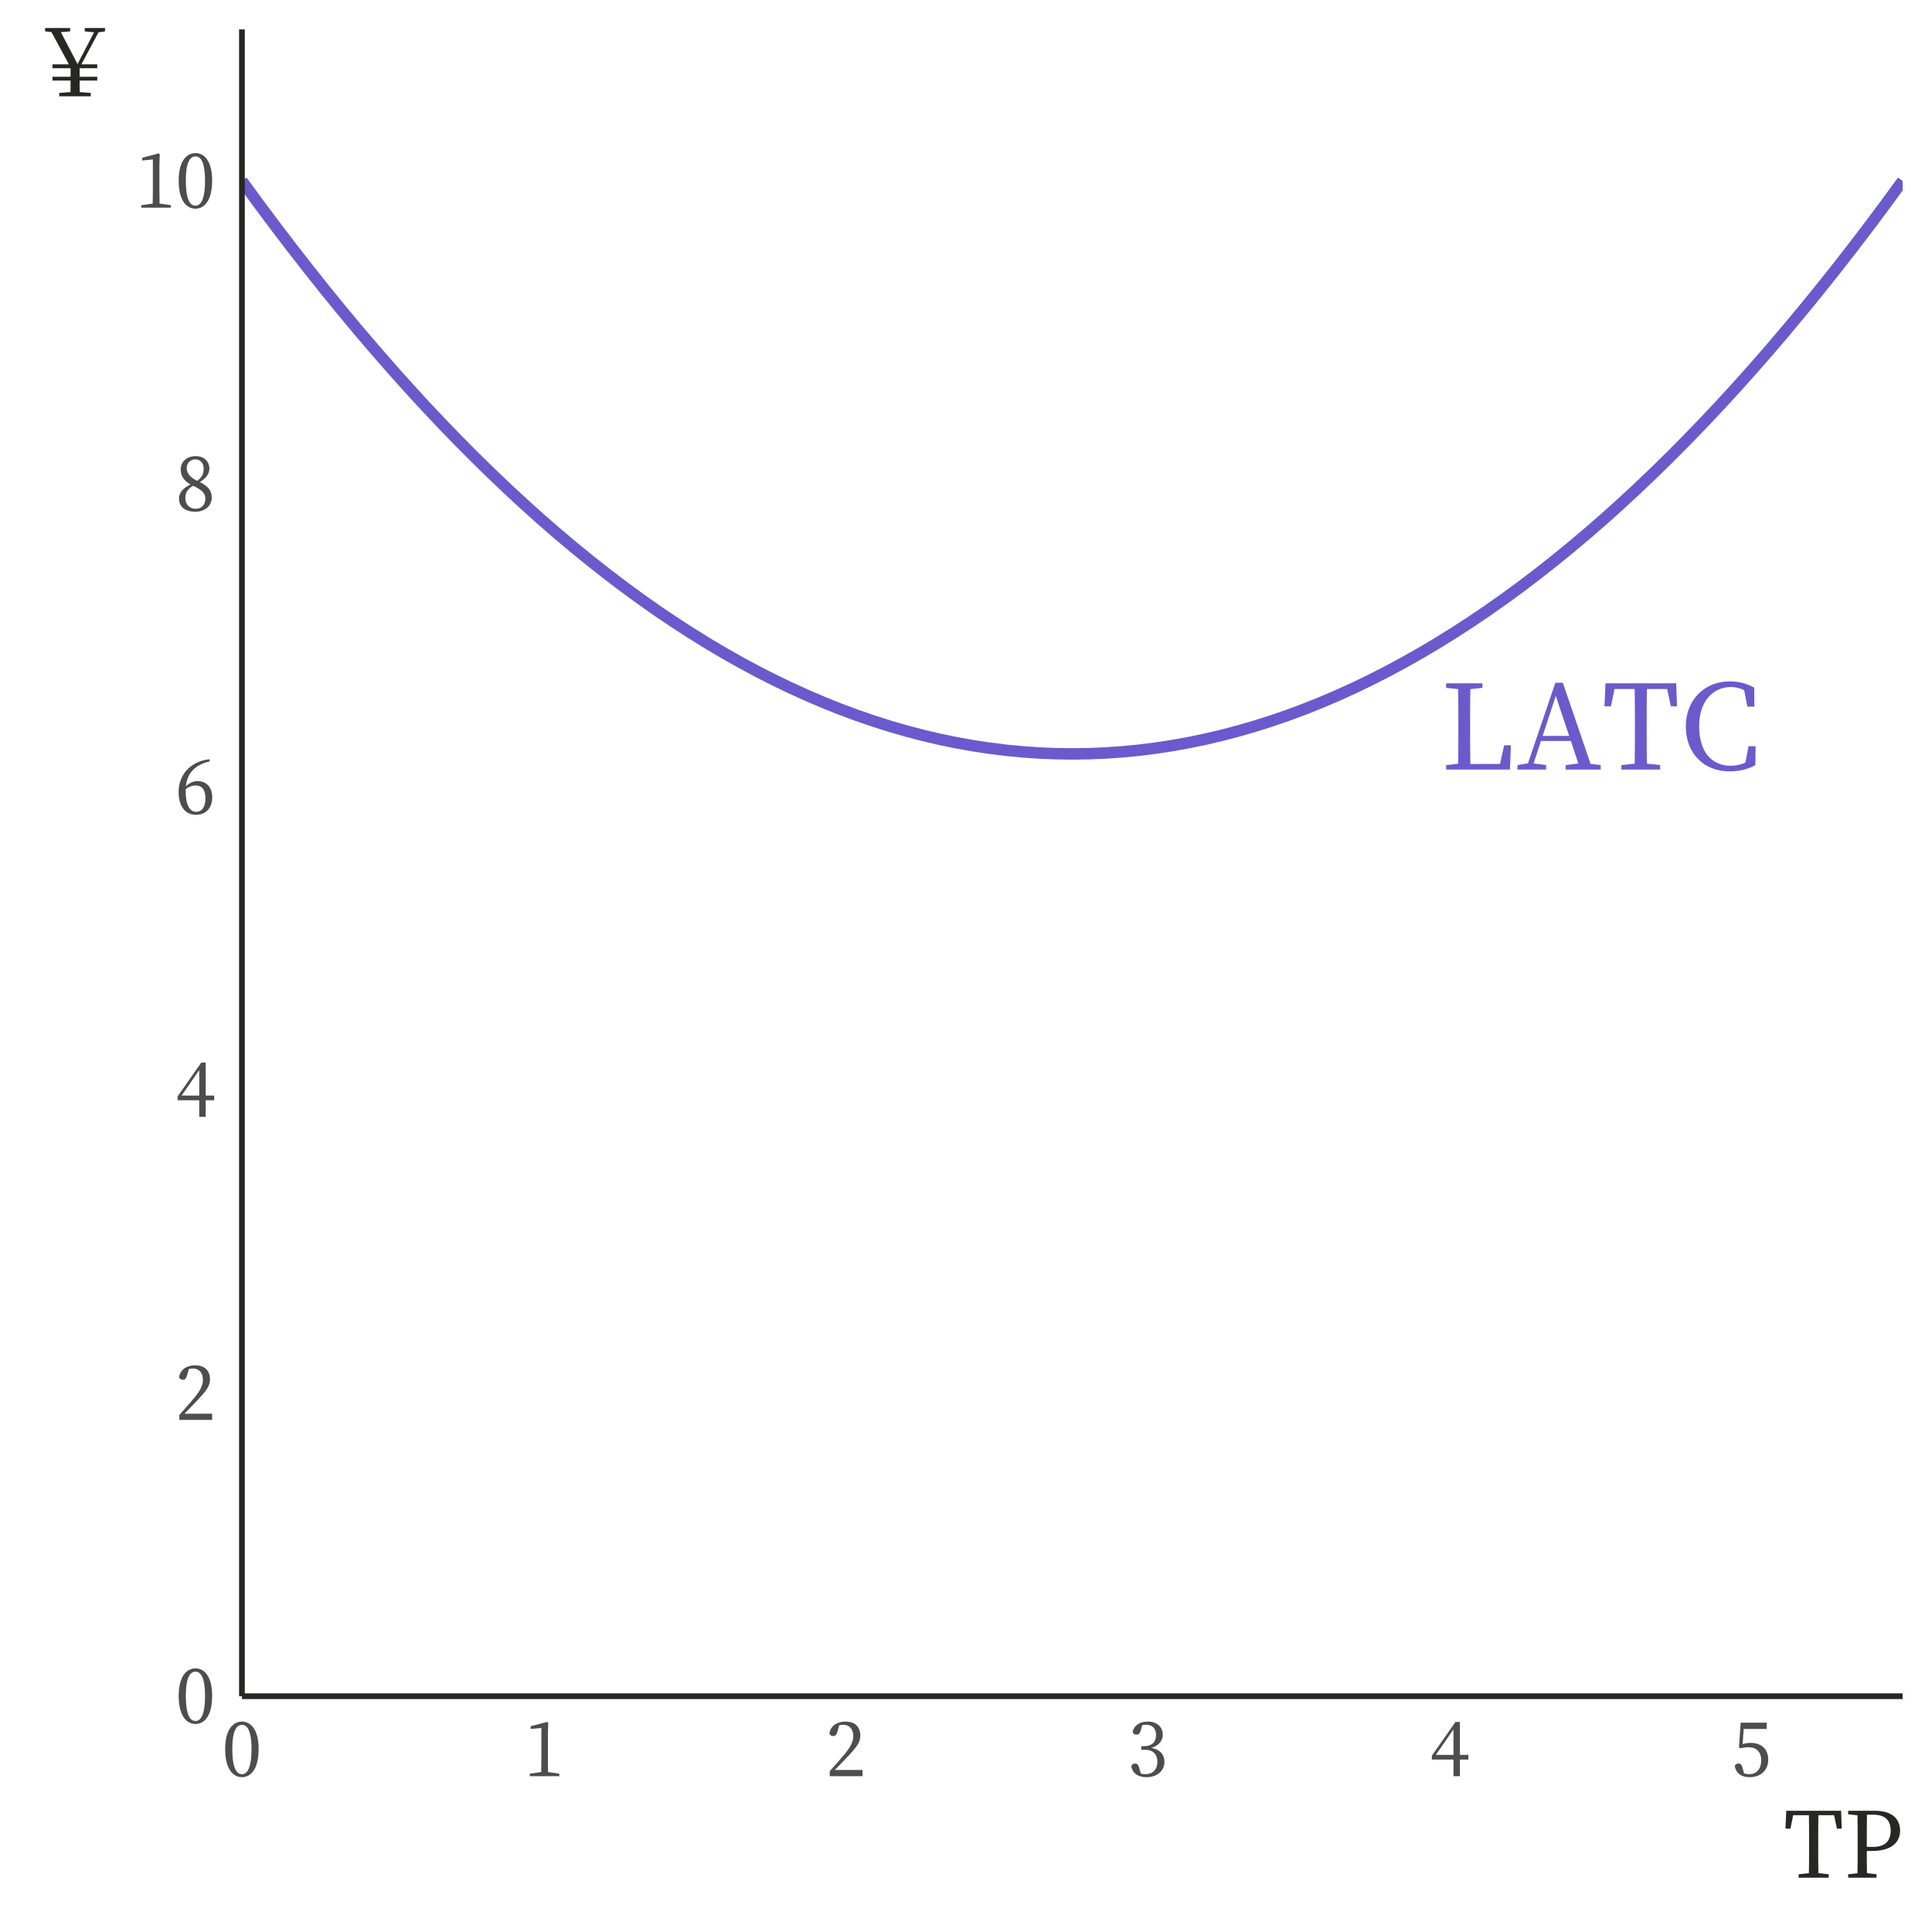
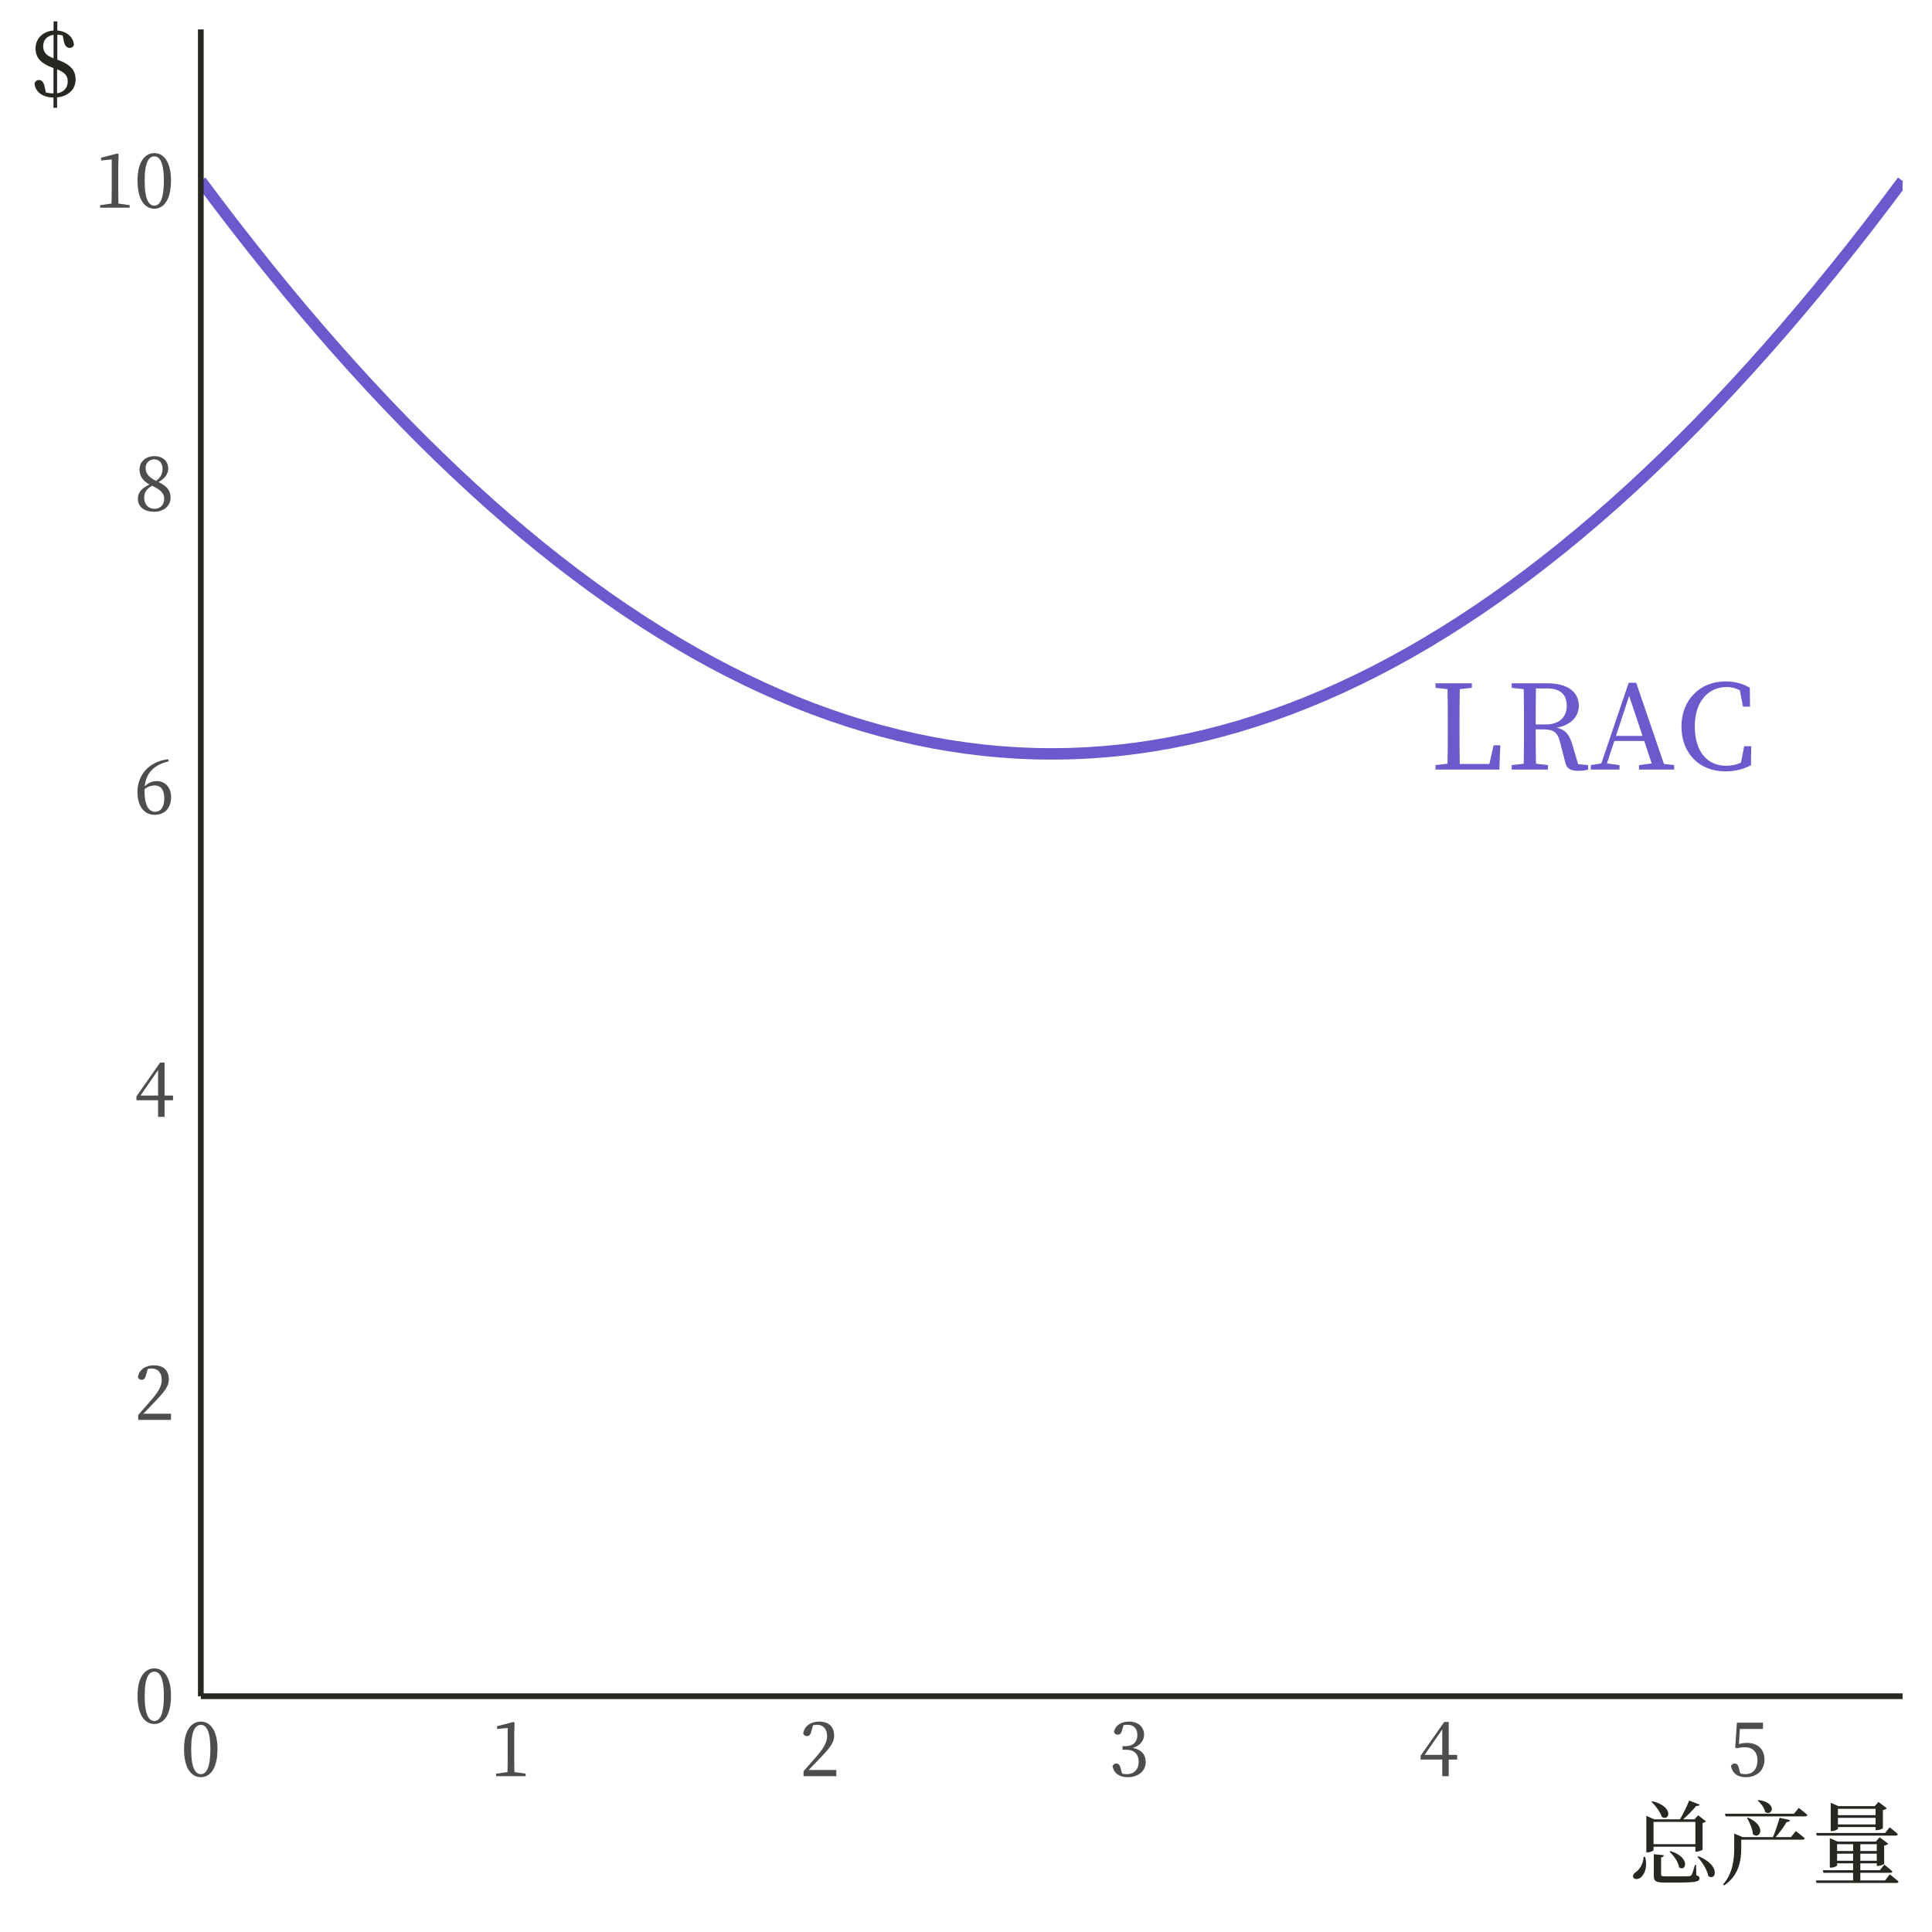
<svg xmlns="http://www.w3.org/2000/svg" xmlns:xlink="http://www.w3.org/1999/xlink" width="360pt" height="360pt" viewBox="0 0 360 360" version="1.1">
  <defs>
    <g>
      <symbol overflow="visible" id="glyph0-0">
        <path style="stroke:none;" d="M 2.188 2.625 L 19.719 2.625 L 19.719 -19.281 L 2.188 -19.281 Z M 10.953 -9.219 L 3.984 -18.188 L 17.922 -18.188 Z M 11.656 -8.328 L 18.625 -17.281 L 18.625 0.641 Z M 3.984 1.531 L 10.953 -7.422 L 17.922 1.531 Z M 3.281 -17.281 L 10.25 -8.328 L 3.281 0.641 Z M 3.281 -17.281 " />
      </symbol>
      <symbol overflow="visible" id="glyph0-1">
        <path style="stroke:none;" d="M 11.891 -4.516 L 11.109 -1.031 L 5.594 -1.031 C 5.547 -3.125 5.547 -5.219 5.547 -7.031 L 5.547 -8.625 C 5.547 -10.75 5.547 -12.875 5.594 -14.984 L 7.844 -15.219 L 7.844 -16.062 L 1.078 -16.062 L 1.078 -15.219 L 3.312 -14.984 C 3.359 -12.906 3.359 -10.75 3.359 -8.609 L 3.359 -7.359 C 3.359 -5.328 3.359 -3.203 3.312 -1.078 L 1.078 -0.828 L 1.078 0 L 12.969 0 L 13.141 -4.516 Z M 11.891 -4.516 " />
      </symbol>
      <symbol overflow="visible" id="glyph0-2">
-         <path style="stroke:none;" d="M 4.859 -6.266 L 7.312 -13.719 L 9.812 -6.266 Z M 13.797 -1.047 L 8.625 -16.172 L 7.234 -16.172 L 2.125 -1.141 L 0.172 -0.828 L 0.172 0 L 5.516 0 L 5.516 -0.828 L 3.172 -1.141 L 4.562 -5.328 L 10.125 -5.328 L 11.516 -1.125 L 9.156 -0.828 L 9.156 0 L 15.688 0 L 15.688 -0.828 Z M 13.797 -1.047 " />
+         <path style="stroke:none;" d="M 5.547 -8.406 C 5.547 -10.891 5.547 -12.984 5.594 -15.109 L 7.672 -15.109 C 10.188 -15.109 11.328 -13.938 11.328 -11.875 C 11.328 -9.875 10.062 -8.406 7.484 -8.406 Z M 13.453 -1 L 12.328 -4.781 C 11.781 -6.609 10.969 -7.469 9.469 -7.797 C 12.203 -8.281 13.578 -9.969 13.578 -11.844 C 13.578 -14.5 11.438 -16.062 7.797 -16.062 L 1.078 -16.062 L 1.078 -15.219 L 3.312 -14.984 C 3.359 -12.875 3.359 -10.75 3.359 -8.609 L 3.359 -7.422 C 3.359 -5.281 3.359 -3.172 3.312 -1.078 L 1.078 -0.828 L 1.078 0 L 7.828 0 L 7.828 -0.828 L 5.594 -1.094 C 5.547 -3.156 5.547 -5.25 5.547 -7.484 L 6.812 -7.484 C 8.812 -7.484 9.594 -7.047 10.078 -5.109 L 11.062 -1.297 C 11.328 -0.172 12 0.234 13.5 0.234 C 14.234 0.234 14.859 0.156 15.312 0 L 15.312 -0.828 Z M 13.453 -1 " />
      </symbol>
      <symbol overflow="visible" id="glyph0-3">
-         <path style="stroke:none;" d="M 12.156 -15 L 12.844 -11.781 L 14 -11.781 L 13.844 -16.062 L 0.672 -16.062 L 0.484 -11.781 L 1.688 -11.781 L 2.344 -15 L 6.109 -15 C 6.156 -12.906 6.156 -10.75 6.156 -8.609 L 6.156 -7.422 C 6.156 -5.281 6.156 -3.172 6.109 -1.094 L 3.641 -0.828 L 3.641 0 L 10.859 0 L 10.859 -0.828 L 8.391 -1.094 C 8.344 -3.203 8.344 -5.328 8.344 -7.422 L 8.344 -8.609 C 8.344 -10.75 8.344 -12.906 8.391 -15 Z M 12.156 -15 " />
+         <path style="stroke:none;" d="M 4.859 -6.266 L 7.312 -13.719 L 9.812 -6.266 Z M 13.797 -1.047 L 8.625 -16.172 L 7.234 -16.172 L 2.125 -1.141 L 0.172 -0.828 L 0.172 0 L 5.516 0 L 5.516 -0.828 L 3.172 -1.141 L 4.562 -5.328 L 10.125 -5.328 L 11.516 -1.125 L 9.156 -0.828 L 9.156 0 L 15.688 0 L 15.688 -0.828 Z M 13.797 -1.047 " />
      </symbol>
      <symbol overflow="visible" id="glyph0-4">
        <path style="stroke:none;" d="M 12.844 -4.344 L 12.25 -1.297 C 11.328 -0.859 10.391 -0.703 9.484 -0.703 C 6.047 -0.703 3.641 -3.234 3.641 -8.047 C 3.641 -12.812 6.266 -15.375 9.578 -15.375 C 10.391 -15.375 11.188 -15.203 12.031 -14.781 L 12.625 -11.719 L 13.938 -11.719 L 13.891 -15.25 C 12.312 -16.172 10.688 -16.422 9.312 -16.422 C 4.625 -16.422 1.156 -12.953 1.156 -8.047 C 1.156 -3.047 4.469 0.344 9.312 0.344 C 11.016 0.344 12.625 0 14.109 -0.812 L 14.156 -4.344 Z M 12.844 -4.344 " />
      </symbol>
      <symbol overflow="visible" id="glyph1-0">
        <path style="stroke:none;" d="M 1.359 1.625 L 12.234 1.625 L 12.234 -11.969 L 1.359 -11.969 Z M 6.797 -5.719 L 2.469 -11.281 L 11.125 -11.281 Z M 7.234 -5.172 L 11.547 -10.719 L 11.547 0.391 Z M 2.469 0.953 L 6.797 -4.609 L 11.125 0.953 Z M 2.031 -10.719 L 6.359 -5.172 L 2.031 0.391 Z M 2.031 -10.719 " />
      </symbol>
      <symbol overflow="visible" id="glyph1-1">
        <path style="stroke:none;" d="M 1.938 -5.062 C 1.938 -8.625 2.797 -9.562 3.75 -9.562 C 4.656 -9.562 5.516 -8.625 5.516 -5.062 C 5.516 -1.359 4.656 -0.375 3.75 -0.375 C 2.797 -0.375 1.938 -1.344 1.938 -5.062 Z M 3.75 -10.172 C 2.141 -10.172 0.609 -8.781 0.609 -5.062 C 0.609 -1.203 2.141 0.188 3.75 0.188 C 5.312 0.188 6.844 -1.203 6.844 -5.062 C 6.844 -8.781 5.312 -10.172 3.75 -10.172 Z M 3.75 -10.172 " />
      </symbol>
      <symbol overflow="visible" id="glyph1-2">
        <path style="stroke:none;" d="M 1.688 -1.156 C 2.375 -1.859 3.047 -2.562 3.438 -2.969 C 5.672 -5.281 6.438 -6.234 6.438 -7.531 C 6.438 -9.078 5.578 -10.172 3.656 -10.172 C 2.172 -10.172 0.875 -9.422 0.672 -7.922 C 0.812 -7.641 1.078 -7.469 1.391 -7.469 C 1.766 -7.469 2.031 -7.703 2.203 -8.406 L 2.5 -9.484 C 2.812 -9.562 3.078 -9.578 3.297 -9.578 C 4.422 -9.578 5.125 -8.734 5.125 -7.469 C 5.125 -6.266 4.438 -5.141 2.984 -3.484 C 2.344 -2.734 1.547 -1.828 0.734 -0.922 L 0.734 0 L 6.844 0 L 6.844 -1.156 Z M 1.688 -1.156 " />
      </symbol>
      <symbol overflow="visible" id="glyph1-3">
        <path style="stroke:none;" d="M 1.156 -3.969 L 4.438 -8.719 L 4.438 -3.969 Z M 7.219 -3.969 L 5.641 -3.969 L 5.641 -10.109 L 4.812 -10.109 L 0.406 -3.812 L 0.406 -3.094 L 4.438 -3.094 L 4.438 0 L 5.641 0 L 5.641 -3.094 L 7.219 -3.094 Z M 7.219 -3.969 " />
      </symbol>
      <symbol overflow="visible" id="glyph1-4">
        <path style="stroke:none;" d="M 1.906 -4.562 C 2.484 -5.094 3.188 -5.281 3.812 -5.281 C 4.875 -5.281 5.594 -4.547 5.594 -2.875 C 5.594 -1.203 4.875 -0.375 3.859 -0.375 C 2.641 -0.375 1.906 -1.688 1.906 -4.266 Z M 6.328 -10.172 C 2.656 -9.734 0.594 -7.156 0.594 -4.078 C 0.594 -1.406 1.828 0.188 3.812 0.188 C 5.609 0.188 6.859 -1 6.859 -3.094 C 6.859 -4.922 5.781 -6.094 4.156 -6.094 C 3.344 -6.094 2.562 -5.75 1.938 -5.109 C 2.203 -7.547 3.578 -9.109 6.422 -9.781 Z M 6.328 -10.172 " />
      </symbol>
      <symbol overflow="visible" id="glyph1-5">
        <path style="stroke:none;" d="M 3.766 -0.359 C 2.625 -0.359 1.844 -1.188 1.844 -2.391 C 1.844 -3.438 2.312 -4.047 3.297 -4.656 C 5.047 -3.844 5.578 -3.172 5.578 -2.25 C 5.578 -1.125 4.859 -0.359 3.766 -0.359 Z M 2.109 -7.969 C 2.109 -8.953 2.875 -9.578 3.734 -9.578 C 4.703 -9.578 5.266 -8.766 5.266 -7.875 C 5.266 -6.875 4.953 -6.234 4.062 -5.562 C 2.5 -6.328 2.109 -7.125 2.109 -7.969 Z M 4.531 -5.344 C 5.906 -6.125 6.328 -7.062 6.328 -7.844 C 6.328 -9.188 5.344 -10.172 3.766 -10.172 C 2.219 -10.172 0.984 -9.219 0.984 -7.688 C 0.984 -6.531 1.516 -5.609 2.828 -4.891 C 1.406 -4.219 0.672 -3.391 0.672 -2.25 C 0.672 -0.672 1.906 0.188 3.719 0.188 C 5.484 0.188 6.766 -0.891 6.766 -2.453 C 6.766 -3.781 6.062 -4.594 4.531 -5.344 Z M 4.531 -5.344 " />
      </symbol>
      <symbol overflow="visible" id="glyph1-6">
        <path style="stroke:none;" d="M 4.516 -0.766 C 4.5 -1.547 4.484 -2.359 4.484 -3.141 L 4.484 -7.812 L 4.547 -9.969 L 4.344 -10.109 L 1.281 -9.312 L 1.281 -8.797 L 3.266 -8.984 L 3.266 -3.141 C 3.266 -2.359 3.25 -1.547 3.234 -0.766 L 1.109 -0.469 L 1.109 0 L 6.609 0 L 6.609 -0.469 Z M 4.516 -0.766 " />
      </symbol>
      <symbol overflow="visible" id="glyph1-7">
        <path style="stroke:none;" d="M 2.703 -9.5 C 2.984 -9.562 3.219 -9.578 3.422 -9.578 C 4.594 -9.578 5.281 -8.906 5.281 -7.672 C 5.281 -6.328 4.438 -5.594 3.094 -5.594 L 2.516 -5.594 L 2.516 -4.922 L 3.219 -4.922 C 4.75 -4.922 5.531 -4.047 5.531 -2.672 C 5.531 -1.312 4.719 -0.375 3.297 -0.375 C 3.016 -0.375 2.734 -0.406 2.438 -0.484 L 2.188 -1.375 C 2.016 -2.047 1.828 -2.359 1.375 -2.359 C 1.062 -2.359 0.812 -2.203 0.656 -1.875 C 0.922 -0.438 2.031 0.188 3.5 0.188 C 5.484 0.188 6.844 -1 6.844 -2.641 C 6.844 -3.969 6.078 -4.969 4.422 -5.266 C 5.781 -5.688 6.531 -6.594 6.531 -7.734 C 6.531 -9.188 5.438 -10.172 3.719 -10.172 C 2.344 -10.172 1.203 -9.547 0.922 -8.25 C 1.062 -7.875 1.312 -7.734 1.625 -7.734 C 2.094 -7.734 2.297 -8.016 2.453 -8.625 Z M 2.703 -9.5 " />
      </symbol>
      <symbol overflow="visible" id="glyph1-8">
        <path style="stroke:none;" d="M 2.25 -8.797 L 6.547 -8.797 L 6.547 -9.969 L 1.688 -9.969 L 1.375 -5.312 L 1.75 -5.203 C 2.234 -5.344 2.719 -5.391 3.188 -5.391 C 4.609 -5.391 5.516 -4.531 5.516 -2.953 C 5.516 -1.391 4.719 -0.375 3.266 -0.375 C 2.938 -0.375 2.641 -0.422 2.328 -0.516 L 2.078 -1.406 C 1.906 -2.141 1.719 -2.359 1.281 -2.359 C 0.953 -2.359 0.688 -2.188 0.578 -1.875 C 0.875 -0.5 1.828 0.188 3.344 0.188 C 5.453 0.188 6.828 -1.125 6.828 -3.078 C 6.828 -5.078 5.5 -6.203 3.578 -6.203 C 3.031 -6.203 2.562 -6.125 2.062 -5.984 Z M 2.25 -8.797 " />
      </symbol>
      <symbol overflow="visible" id="glyph2-0">
        <path style="stroke:none;" d="M 1.703 2.047 L 15.297 2.047 L 15.297 -14.953 L 1.703 -14.953 Z M 8.5 -7.156 L 3.094 -14.109 L 13.906 -14.109 Z M 9.047 -6.453 L 14.453 -13.406 L 14.453 0.5 Z M 3.094 1.188 L 8.5 -5.766 L 13.906 1.188 Z M 2.547 -13.406 L 7.953 -6.453 L 2.547 0.5 Z M 2.547 -13.406 " />
      </symbol>
      <symbol overflow="visible" id="glyph2-1">
-         <path style="stroke:none;" d="M 9.438 -11.641 L 9.969 -9.141 L 10.859 -9.141 L 10.75 -12.469 L 0.531 -12.469 L 0.375 -9.141 L 1.312 -9.141 L 1.812 -11.641 L 4.75 -11.641 C 4.781 -10.016 4.781 -8.344 4.781 -6.688 L 4.781 -5.766 C 4.781 -4.094 4.781 -2.469 4.75 -0.844 L 2.828 -0.641 L 2.828 0 L 8.438 0 L 8.438 -0.641 L 6.516 -0.844 C 6.484 -2.484 6.484 -4.125 6.484 -5.766 L 6.484 -6.688 C 6.484 -8.344 6.484 -10.016 6.516 -11.641 Z M 9.438 -11.641 " />
+         <path style="stroke:none;" d="M 4.234 -14.125 C 4.969 -13.406 5.859 -12.234 6.141 -11.328 C 7.516 -10.406 8.531 -13.172 4.406 -14.25 Z M 2.734 -3.875 C 2.719 -2.625 1.969 -1.484 1.281 -1.031 C 0.906 -0.797 0.656 -0.406 0.828 -0.031 C 1.047 0.359 1.703 0.328 2.141 0.016 C 2.844 -0.516 3.547 -1.859 3.031 -3.859 Z M 12.391 -10.391 L 12.391 -6.25 L 4.594 -6.25 L 4.594 -10.391 Z M 12.391 -5.766 L 12.391 -4.859 L 12.594 -4.859 C 13.062 -4.859 13.719 -5.141 13.734 -5.234 L 13.734 -10.188 C 14.047 -10.25 14.281 -10.391 14.375 -10.5 L 12.906 -11.625 L 12.219 -10.875 L 10.094 -10.875 C 11.016 -11.656 11.938 -12.641 12.547 -13.375 C 12.906 -13.328 13.109 -13.438 13.188 -13.609 L 11.234 -14.375 C 10.828 -13.344 10.109 -11.906 9.531 -10.875 L 4.703 -10.875 L 3.25 -11.531 L 3.25 -4.719 L 3.453 -4.719 C 4 -4.719 4.594 -5.016 4.594 -5.156 L 4.594 -5.766 Z M 7.578 -4.828 C 8.344 -4.125 9.219 -2.938 9.344 -1.938 C 10.594 -0.984 11.625 -3.734 7.766 -4.953 Z M 12.516 -2.375 L 12.312 -2.375 C 12.047 -1.484 11.844 -0.781 11.672 -0.516 C 11.578 -0.359 11.484 -0.312 11.25 -0.281 C 10.969 -0.25 10.172 -0.25 9.188 -0.25 L 6.875 -0.25 C 6.094 -0.25 6 -0.328 6 -0.578 L 6 -3.781 C 6.328 -3.828 6.5 -3.984 6.531 -4.188 L 4.641 -4.375 L 4.641 -0.359 C 4.641 0.656 5 0.906 6.719 0.906 L 9.094 0.906 C 12.5 0.906 13.156 0.734 13.156 0.109 C 13.156 -0.156 13.031 -0.312 12.562 -0.438 Z M 12.781 -3.875 C 13.609 -2.969 14.594 -1.484 14.797 -0.312 C 16.172 0.734 17.25 -2.25 12.969 -4 Z M 12.781 -3.875 " />
      </symbol>
      <symbol overflow="visible" id="glyph2-2">
-         <path style="stroke:none;" d="M 5.531 -11.734 C 7.75 -11.734 8.75 -10.656 8.75 -8.766 C 8.75 -6.969 7.812 -5.734 5.484 -5.734 L 4.297 -5.734 L 4.297 -6.688 C 4.297 -8.375 4.297 -10.078 4.328 -11.734 Z M 5.281 -4.984 C 9.047 -4.984 10.5 -6.703 10.5 -8.766 C 10.5 -10.984 8.953 -12.469 5.828 -12.469 L 0.828 -12.469 L 0.828 -11.812 L 2.562 -11.625 C 2.594 -10 2.594 -8.344 2.594 -6.688 L 2.594 -5.766 C 2.594 -4.094 2.594 -2.469 2.562 -0.828 L 0.828 -0.641 L 0.828 0 L 6.109 0 L 6.109 -0.641 L 4.328 -0.844 C 4.297 -2.266 4.297 -3.609 4.297 -4.984 Z M 5.281 -4.984 " />
+         <path style="stroke:none;" d="M 7.016 -14.344 C 7.609 -13.859 8.266 -12.984 8.391 -12.234 C 9.703 -11.344 10.797 -13.969 7.172 -14.469 Z M 13.203 -7.562 L 10.344 -7.562 C 11.125 -8.453 11.922 -9.531 12.391 -10.375 C 12.766 -10.375 12.969 -10.516 13.016 -10.734 L 11.078 -11.156 C 10.797 -10.094 10.312 -8.672 9.844 -7.562 L 4.203 -7.562 L 2.625 -8.219 L 2.625 -5.578 C 2.625 -3.391 2.375 -0.828 0.547 1.266 L 0.75 1.438 C 3.672 -0.516 3.938 -3.547 3.938 -5.594 L 3.938 -7.078 L 15.312 -7.078 C 15.531 -7.078 15.719 -7.156 15.781 -7.344 C 15.141 -7.906 14.109 -8.688 14.109 -8.688 Z M 5.016 -11.125 C 5.484 -10.297 6.047 -9.094 6.109 -8.109 C 7.375 -6.969 8.812 -9.641 5.172 -11.203 Z M 13.766 -11.922 L 0.891 -11.922 L 1.031 -11.422 L 15.812 -11.422 C 16.047 -11.422 16.219 -11.516 16.266 -11.703 C 15.641 -12.25 14.641 -13 14.641 -13 Z M 13.766 -11.922 " />
      </symbol>
      <symbol overflow="visible" id="glyph2-3">
-         <path style="stroke:none;" d="M 14.094 -12.094 L 14.094 -12.719 L 10.312 -12.719 L 10.312 -12.094 L 12.047 -11.922 L 8.969 -6 L 5.859 -11.953 L 7.594 -12.094 L 7.594 -12.719 L 2.922 -12.719 L 2.922 -12.094 L 4.109 -11.969 L 7.359 -5.953 L 4.297 -5.953 L 4.297 -5.234 L 7.672 -5.234 L 7.672 -3.641 L 4.297 -3.641 L 4.297 -2.922 L 7.672 -2.922 C 7.672 -2.172 7.672 -1.672 7.656 -0.781 L 5.562 -0.625 L 5.562 0 L 11.438 0 L 11.438 -0.625 L 9.391 -0.781 C 9.344 -1.656 9.344 -2.172 9.359 -2.922 L 12.641 -2.922 L 12.641 -3.641 L 9.359 -3.641 L 9.359 -5.234 L 12.641 -5.234 L 12.641 -5.953 L 9.688 -5.953 L 12.875 -11.922 Z M 14.094 -12.094 " />
+         <path style="stroke:none;" d="M 11.969 -12.828 L 11.969 -11.656 L 4.953 -11.656 L 4.953 -12.828 Z M 4.953 -9.922 L 4.953 -11.156 L 11.969 -11.156 L 11.969 -9.922 Z M 4.953 -9.438 L 11.969 -9.438 L 11.969 -8.844 L 12.188 -8.844 C 12.625 -8.844 13.312 -9.109 13.328 -9.234 L 13.328 -12.594 C 13.672 -12.672 13.938 -12.797 14.062 -12.938 L 12.516 -14.109 L 11.797 -13.328 L 5.047 -13.328 L 3.609 -13.953 L 3.609 -8.688 L 3.797 -8.688 C 4.328 -8.688 4.953 -9 4.953 -9.109 Z M 15.688 -7.844 C 15.922 -7.844 16.078 -7.922 16.109 -8.109 C 15.562 -8.656 14.594 -9.391 14.594 -9.391 L 13.75 -8.328 L 0.891 -8.328 L 1.016 -7.844 Z M 4.797 -3.156 L 4.797 -4.469 L 7.781 -4.469 L 7.781 -3.156 Z M 7.781 -6.234 L 7.781 -4.969 L 4.797 -4.969 L 4.797 -6.234 Z M 12.188 -6.234 L 12.188 -4.969 L 9.125 -4.969 L 9.125 -6.234 Z M 9.125 -3.156 L 9.125 -4.469 L 12.188 -4.469 L 12.188 -3.156 Z M 13.734 0.516 L 9.125 0.516 L 9.125 -0.906 L 14.656 -0.906 C 14.891 -0.906 15.062 -0.969 15.109 -1.156 C 14.531 -1.703 13.594 -2.438 13.594 -2.438 L 12.766 -1.391 L 9.125 -1.391 L 9.125 -2.672 L 12.188 -2.672 L 12.188 -2.188 L 12.406 -2.188 C 12.828 -2.188 13.547 -2.484 13.562 -2.578 L 13.562 -5.969 C 13.906 -6.031 14.188 -6.188 14.312 -6.344 L 12.719 -7.531 L 12.016 -6.734 L 4.891 -6.734 L 3.438 -7.359 L 3.438 -1.875 L 3.625 -1.875 C 4.203 -1.875 4.797 -2.156 4.797 -2.297 L 4.797 -2.672 L 7.781 -2.672 L 7.781 -1.391 L 2.125 -1.391 L 2.266 -0.906 L 7.781 -0.906 L 7.781 0.516 L 0.828 0.516 L 0.969 0.984 L 15.812 0.984 C 16.047 0.984 16.219 0.906 16.25 0.734 C 15.641 0.172 14.609 -0.625 14.609 -0.625 Z M 13.734 0.516 " />
+       </symbol>
+       <symbol overflow="visible" id="glyph2-4">
+         <path style="stroke:none;" d="M 5.156 -5.031 C 6.562 -4.453 7.141 -3.875 7.141 -2.75 C 7.141 -1.547 6.359 -0.734 5.156 -0.562 Z M 4.5 -7.078 C 3.25 -7.516 2.562 -8.188 2.562 -9.328 C 2.562 -10.562 3.359 -11.281 4.5 -11.453 Z M 5.203 -6.812 L 5.203 -11.484 C 5.531 -11.469 5.844 -11.422 6.188 -11.344 L 6.438 -10.172 C 6.641 -9.25 7.109 -9.016 7.5 -9.016 C 7.875 -9.016 8.172 -9.203 8.297 -9.594 C 8.172 -11.078 6.906 -12.125 5.203 -12.25 L 5.203 -13.953 L 4.5 -13.953 L 4.5 -12.25 C 2.531 -12.125 1.141 -10.75 1.141 -8.938 C 1.141 -7.109 2.25 -6.109 4.188 -5.375 L 4.484 -5.266 L 4.484 -0.531 C 4.016 -0.547 3.531 -0.594 3.062 -0.719 L 2.812 -1.891 C 2.594 -2.781 2.203 -3.031 1.766 -3.031 C 1.375 -3.031 1.125 -2.828 0.953 -2.438 C 1.047 -0.828 2.484 0.219 4.484 0.234 L 4.484 2.141 L 5.156 2.141 L 5.156 0.203 C 7.281 0 8.609 -1.312 8.609 -3.141 C 8.609 -4.672 7.844 -5.859 5.328 -6.781 Z M 5.203 -6.812 " />
      </symbol>
    </g>
    <clipPath id="clip1">
-       <path d="M 45.082 32 L 354.52 32 L 354.52 142 L 45.082 142 Z M 45.082 32 " />
+       <path d="M 37.418 32 L 354.523 32 L 354.523 142 L 37.418 142 Z M 37.418 32 " />
    </clipPath>
  </defs>
-   <g id="surface4169">
+   <g id="surface199">
    <rect x="0" y="0" width="360" height="360" style="fill:rgb(100%,100%,100%);fill-opacity:1;stroke:none;" />
    <g clip-path="url(#clip1)" clip-rule="nonzero">
-       <path style="fill:none;stroke-width:2.134;stroke-linecap:butt;stroke-linejoin:round;stroke:rgb(41.569%,35.294%,80.392%);stroke-opacity:1;stroke-miterlimit:10;" d="M 45.082 33.715 L 48.18 37.941 L 51.273 42.086 L 54.367 46.141 L 57.461 50.113 L 60.555 54 L 63.648 57.801 L 66.742 61.516 L 69.84 65.145 L 72.934 68.691 L 76.027 72.148 L 79.121 75.523 L 82.215 78.812 L 85.309 82.016 L 88.406 85.133 L 91.5 88.164 L 94.594 91.109 L 97.688 93.973 L 100.781 96.75 L 103.875 99.438 L 106.973 102.043 L 110.066 104.562 L 113.16 106.996 L 116.254 109.348 L 119.348 111.609 L 122.441 113.789 L 125.539 115.879 L 128.633 117.887 L 131.727 119.809 L 134.82 121.645 L 137.914 123.395 L 141.008 125.062 L 144.102 126.641 L 147.199 128.137 L 150.293 129.547 L 153.387 130.871 L 156.48 132.109 L 159.574 133.262 L 162.668 134.328 L 165.766 135.312 L 168.859 136.207 L 171.953 137.02 L 175.047 137.746 L 178.141 138.387 L 181.234 138.941 L 184.332 139.41 L 187.426 139.797 L 190.52 140.094 L 193.613 140.309 L 196.707 140.438 L 199.801 140.48 L 202.895 140.438 L 205.992 140.309 L 209.086 140.094 L 212.18 139.797 L 215.273 139.41 L 218.367 138.941 L 221.461 138.387 L 224.559 137.746 L 227.652 137.02 L 230.746 136.207 L 233.84 135.312 L 236.934 134.328 L 240.027 133.262 L 243.125 132.109 L 246.219 130.871 L 249.312 129.547 L 252.406 128.137 L 255.5 126.641 L 258.594 125.062 L 261.688 123.395 L 264.785 121.645 L 267.879 119.809 L 270.973 117.887 L 274.066 115.879 L 277.16 113.789 L 280.254 111.609 L 283.352 109.348 L 286.445 106.996 L 289.539 104.562 L 292.633 102.043 L 295.727 99.438 L 298.82 96.75 L 301.918 93.973 L 305.012 91.109 L 308.105 88.164 L 311.199 85.133 L 314.293 82.016 L 317.387 78.812 L 320.484 75.523 L 323.578 72.148 L 326.672 68.691 L 329.766 65.145 L 332.859 61.516 L 335.953 57.801 L 339.047 54 L 342.145 50.113 L 345.238 46.141 L 348.332 42.086 L 351.426 37.941 L 354.52 33.715 " />
+       <path style="fill:none;stroke-width:2.134;stroke-linecap:butt;stroke-linejoin:round;stroke:rgb(41.569%,35.294%,80.392%);stroke-opacity:1;stroke-miterlimit:10;" d="M 37.418 33.715 L 40.586 37.941 L 43.758 42.086 L 46.93 46.141 L 50.102 50.113 L 53.273 54 L 56.441 57.801 L 59.613 61.516 L 62.785 65.145 L 65.957 68.691 L 69.125 72.148 L 72.297 75.523 L 75.469 78.812 L 78.641 82.016 L 81.812 85.133 L 84.98 88.164 L 88.152 91.109 L 91.324 93.973 L 94.496 96.75 L 97.668 99.438 L 100.836 102.043 L 104.008 104.562 L 107.18 106.996 L 110.352 109.348 L 113.52 111.609 L 116.691 113.789 L 119.863 115.879 L 123.035 117.887 L 126.207 119.809 L 129.375 121.645 L 132.547 123.395 L 135.719 125.062 L 138.891 126.641 L 142.062 128.137 L 145.23 129.547 L 148.402 130.871 L 151.574 132.109 L 154.746 133.262 L 157.918 134.328 L 161.086 135.312 L 164.258 136.207 L 167.43 137.02 L 170.602 137.746 L 173.77 138.387 L 176.941 138.941 L 180.113 139.41 L 183.285 139.797 L 186.457 140.094 L 189.625 140.309 L 192.797 140.438 L 195.969 140.48 L 199.141 140.438 L 202.312 140.309 L 205.48 140.094 L 208.652 139.797 L 211.824 139.41 L 214.996 138.941 L 218.164 138.387 L 221.336 137.746 L 224.508 137.02 L 227.68 136.207 L 230.852 135.312 L 234.02 134.328 L 237.191 133.262 L 240.363 132.109 L 243.535 130.871 L 246.707 129.547 L 249.875 128.137 L 253.047 126.641 L 256.219 125.062 L 259.391 123.395 L 262.559 121.645 L 265.73 119.809 L 268.902 117.887 L 272.074 115.879 L 275.246 113.789 L 278.414 111.609 L 281.586 109.348 L 284.758 106.996 L 287.93 104.562 L 291.102 102.043 L 294.27 99.438 L 297.441 96.75 L 300.613 93.973 L 303.785 91.109 L 306.953 88.164 L 310.125 85.133 L 313.297 82.016 L 316.469 78.812 L 319.641 75.523 L 322.809 72.148 L 325.98 68.691 L 329.152 65.145 L 332.324 61.516 L 335.496 57.801 L 338.664 54 L 341.836 50.113 L 345.008 46.141 L 348.18 42.086 L 351.348 37.941 L 354.52 33.715 " />
    </g>
    <g style="fill:rgb(41.569%,35.294%,80.392%);fill-opacity:1;">
-       <use xlink:href="#glyph0-1" x="268.387" y="143.391" />
-       <use xlink:href="#glyph0-2" x="282.584" y="143.391" />
-       <use xlink:href="#glyph0-3" x="298.489" y="143.391" />
-       <use xlink:href="#glyph0-4" x="312.971" y="143.391" />
+       <use xlink:href="#glyph0-1" x="266.414" y="143.391" />
+       <use xlink:href="#glyph0-2" x="280.611" y="143.391" />
+       <use xlink:href="#glyph0-3" x="296.254" y="143.391" />
+       <use xlink:href="#glyph0-4" x="312.159" y="143.391" />
    </g>
-     <path style="fill:none;stroke-width:1.067;stroke-linecap:butt;stroke-linejoin:round;stroke:rgb(15.294%,15.686%,13.333%);stroke-opacity:1;stroke-miterlimit:10;" d="M 45.082 316.066 L 45.082 5.48 " />
+     <path style="fill:none;stroke-width:1.067;stroke-linecap:butt;stroke-linejoin:round;stroke:rgb(15.294%,15.686%,13.333%);stroke-opacity:1;stroke-miterlimit:10;" d="M 37.418 316.066 L 37.418 5.48 " />
    <g style="fill:rgb(30.196%,30.196%,30.196%);fill-opacity:1;">
-       <use xlink:href="#glyph1-1" x="32.688" y="321.051" />
+       <use xlink:href="#glyph1-1" x="25.02" y="321.051" />
    </g>
    <g style="fill:rgb(30.196%,30.196%,30.196%);fill-opacity:1;">
-       <use xlink:href="#glyph1-2" x="32.688" y="264.578" />
+       <use xlink:href="#glyph1-2" x="25.02" y="264.578" />
    </g>
    <g style="fill:rgb(30.196%,30.196%,30.196%);fill-opacity:1;">
-       <use xlink:href="#glyph1-3" x="32.688" y="208.109" />
+       <use xlink:href="#glyph1-3" x="25.02" y="208.109" />
    </g>
    <g style="fill:rgb(30.196%,30.196%,30.196%);fill-opacity:1;">
-       <use xlink:href="#glyph1-4" x="32.688" y="151.641" />
+       <use xlink:href="#glyph1-4" x="25.02" y="151.641" />
    </g>
    <g style="fill:rgb(30.196%,30.196%,30.196%);fill-opacity:1;">
-       <use xlink:href="#glyph1-5" x="32.688" y="95.168" />
+       <use xlink:href="#glyph1-5" x="25.02" y="95.168" />
    </g>
    <g style="fill:rgb(30.196%,30.196%,30.196%);fill-opacity:1;">
-       <use xlink:href="#glyph1-6" x="25.219" y="38.699" />
-       <use xlink:href="#glyph1-1" x="32.685" y="38.699" />
+       <use xlink:href="#glyph1-6" x="17.551" y="38.699" />
+       <use xlink:href="#glyph1-1" x="25.017" y="38.699" />
    </g>
-     <path style="fill:none;stroke-width:1.067;stroke-linecap:butt;stroke-linejoin:round;stroke:rgb(15.294%,15.686%,13.333%);stroke-opacity:1;stroke-miterlimit:10;" d="M 45.082 316.066 L 354.52 316.066 " />
+     <path style="fill:none;stroke-width:1.067;stroke-linecap:butt;stroke-linejoin:round;stroke:rgb(15.294%,15.686%,13.333%);stroke-opacity:1;stroke-miterlimit:10;" d="M 37.418 316.066 L 354.52 316.066 " />
    <g style="fill:rgb(30.196%,30.196%,30.196%);fill-opacity:1;">
-       <use xlink:href="#glyph1-1" x="41.348" y="330.965" />
+       <use xlink:href="#glyph1-1" x="33.684" y="330.965" />
    </g>
    <g style="fill:rgb(30.196%,30.196%,30.196%);fill-opacity:1;">
-       <use xlink:href="#glyph1-6" x="97.609" y="330.965" />
+       <use xlink:href="#glyph1-6" x="91.336" y="330.965" />
    </g>
    <g style="fill:rgb(30.196%,30.196%,30.196%);fill-opacity:1;">
-       <use xlink:href="#glyph1-2" x="153.871" y="330.965" />
+       <use xlink:href="#glyph1-2" x="148.992" y="330.965" />
    </g>
    <g style="fill:rgb(30.196%,30.196%,30.196%);fill-opacity:1;">
-       <use xlink:href="#glyph1-7" x="210.133" y="330.965" />
+       <use xlink:href="#glyph1-7" x="206.648" y="330.965" />
    </g>
    <g style="fill:rgb(30.196%,30.196%,30.196%);fill-opacity:1;">
-       <use xlink:href="#glyph1-3" x="266.395" y="330.965" />
+       <use xlink:href="#glyph1-3" x="264.305" y="330.965" />
    </g>
    <g style="fill:rgb(30.196%,30.196%,30.196%);fill-opacity:1;">
-       <use xlink:href="#glyph1-8" x="322.656" y="330.965" />
+       <use xlink:href="#glyph1-8" x="321.957" y="330.965" />
    </g>
    <g style="fill:rgb(15.294%,15.686%,13.333%);fill-opacity:1;">
-       <use xlink:href="#glyph2-1" x="332.316" y="349.879" />
-       <use xlink:href="#glyph2-2" x="343.553" y="349.879" />
+       <use xlink:href="#glyph2-1" x="303.52" y="349.879" />
+       <use xlink:href="#glyph2-2" x="320.52" y="349.879" />
+       <use xlink:href="#glyph2-3" x="337.52" y="349.879" />
    </g>
    <g style="fill:rgb(15.294%,15.686%,13.333%);fill-opacity:1;">
-       <use xlink:href="#glyph2-3" x="5.48" y="17.941" />
+       <use xlink:href="#glyph2-4" x="5.48" y="17.941" />
    </g>
  </g>
</svg>
